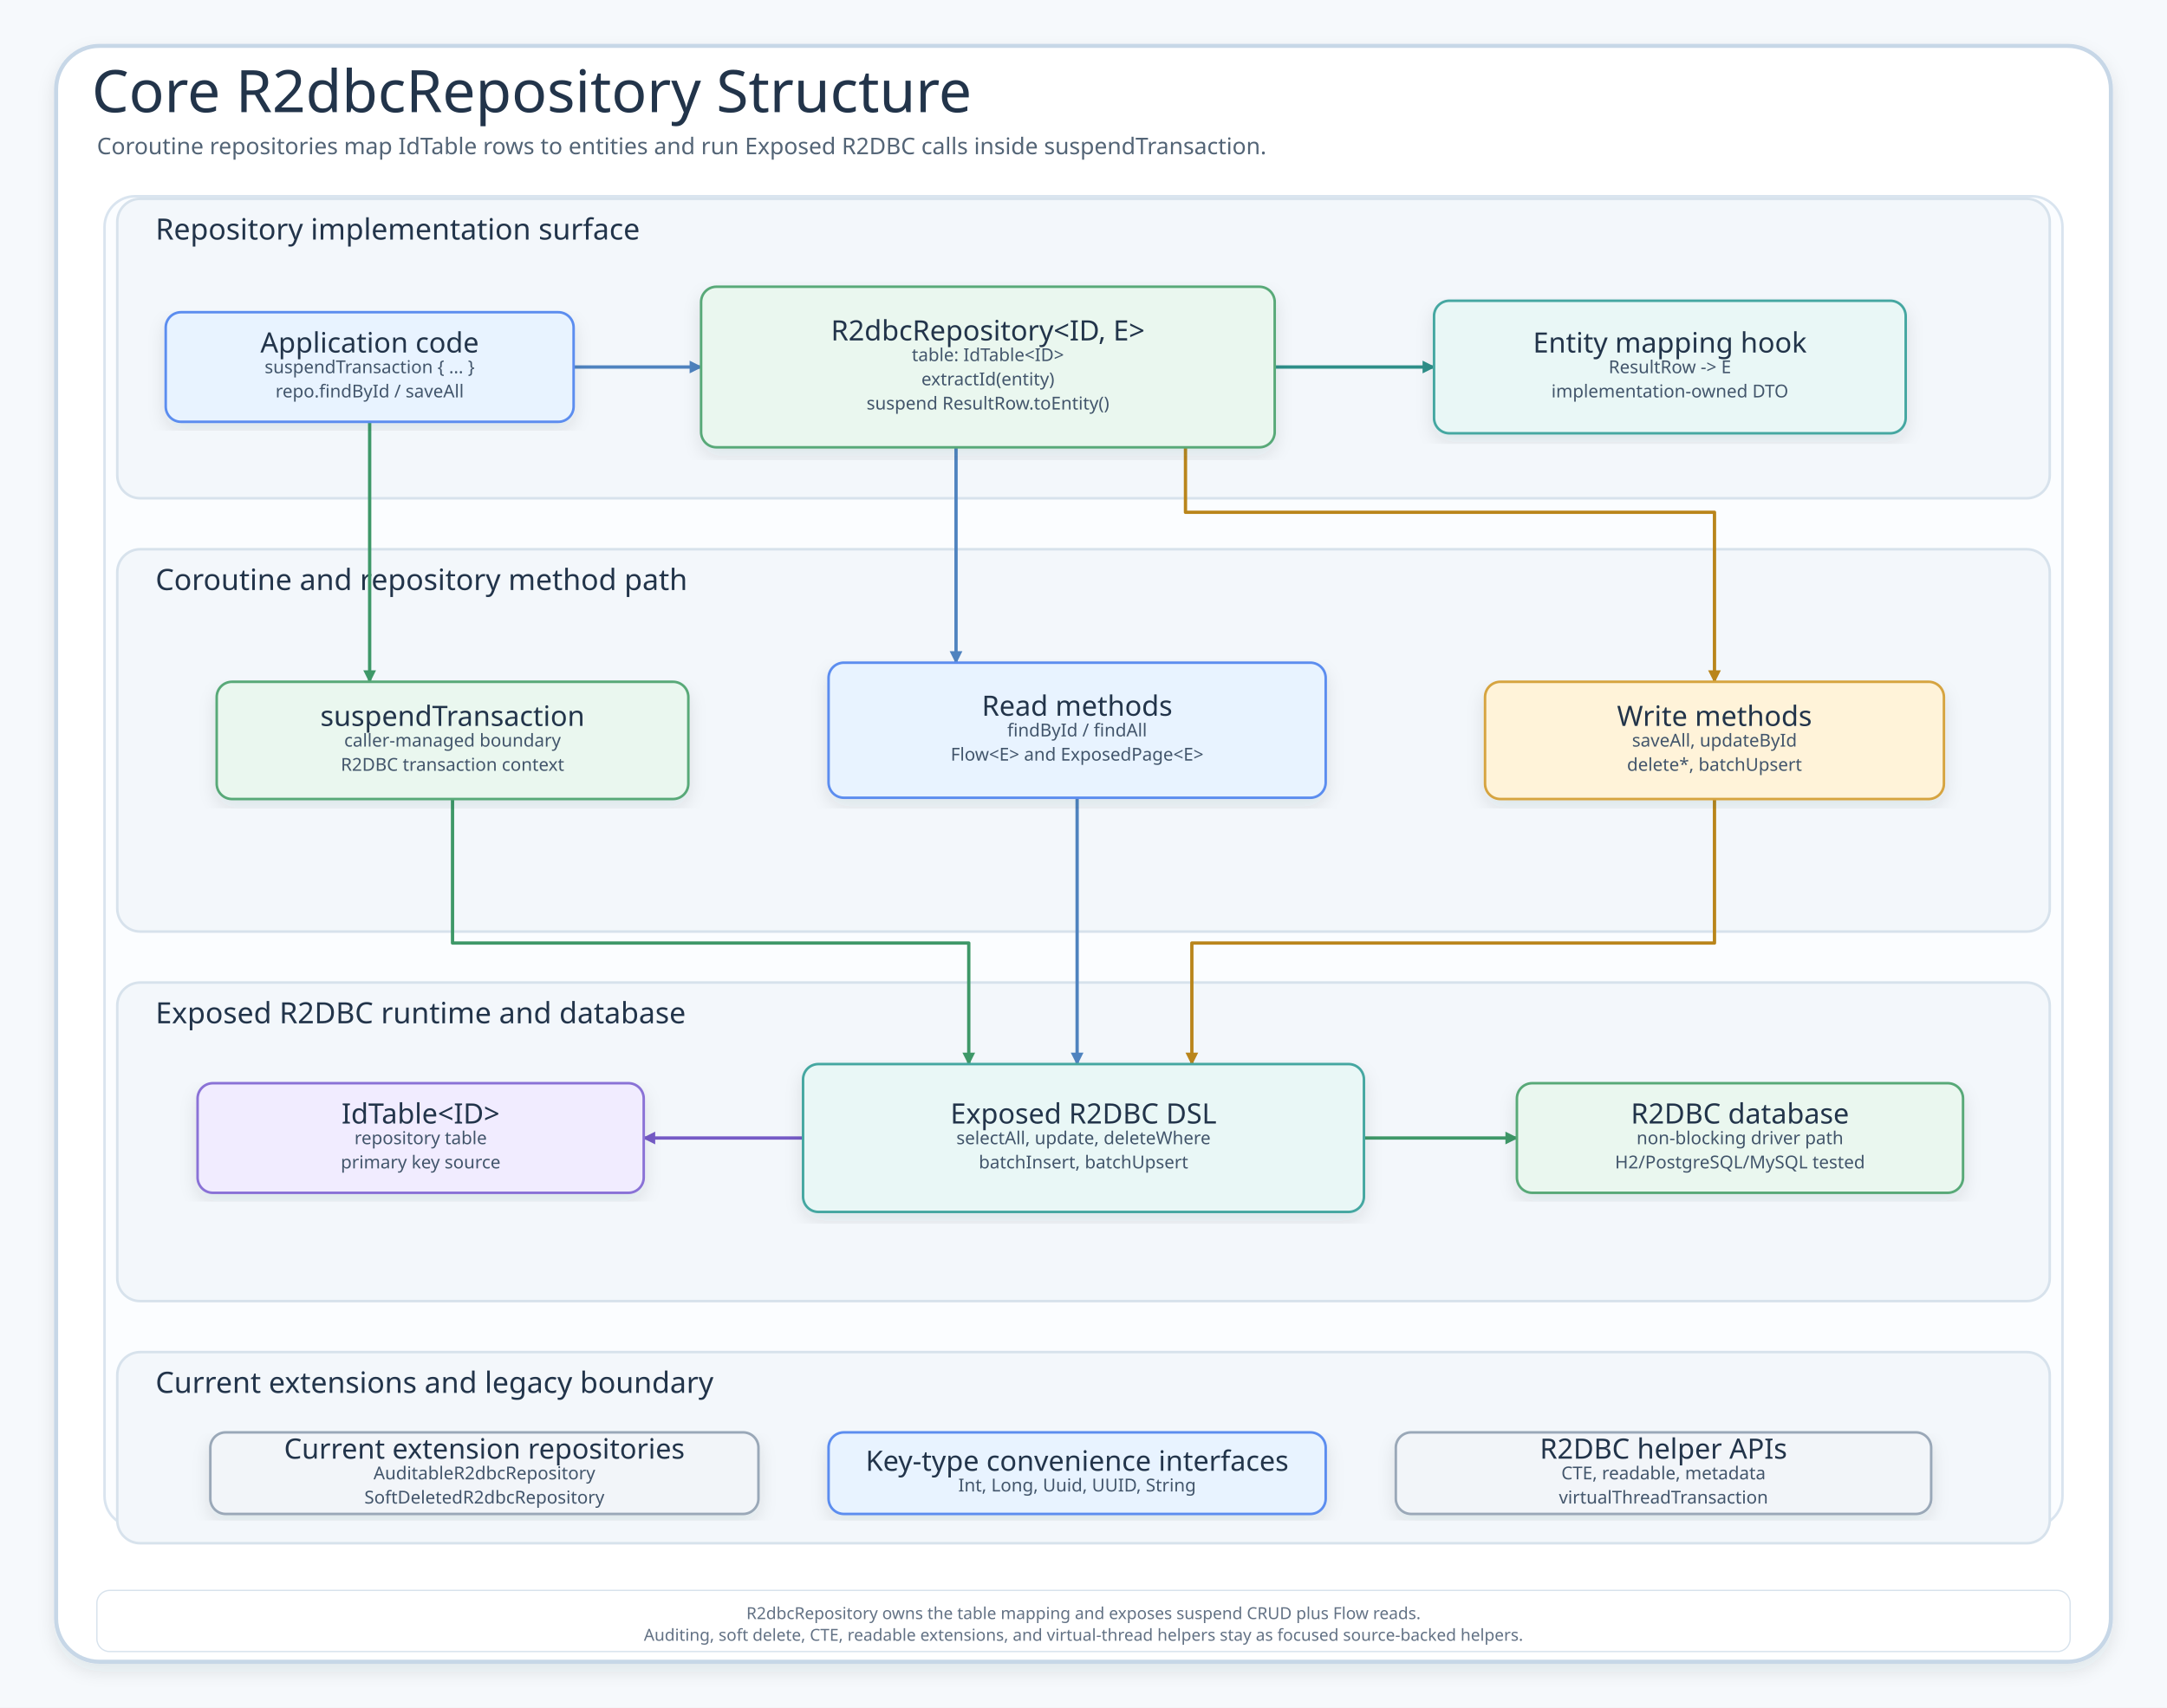
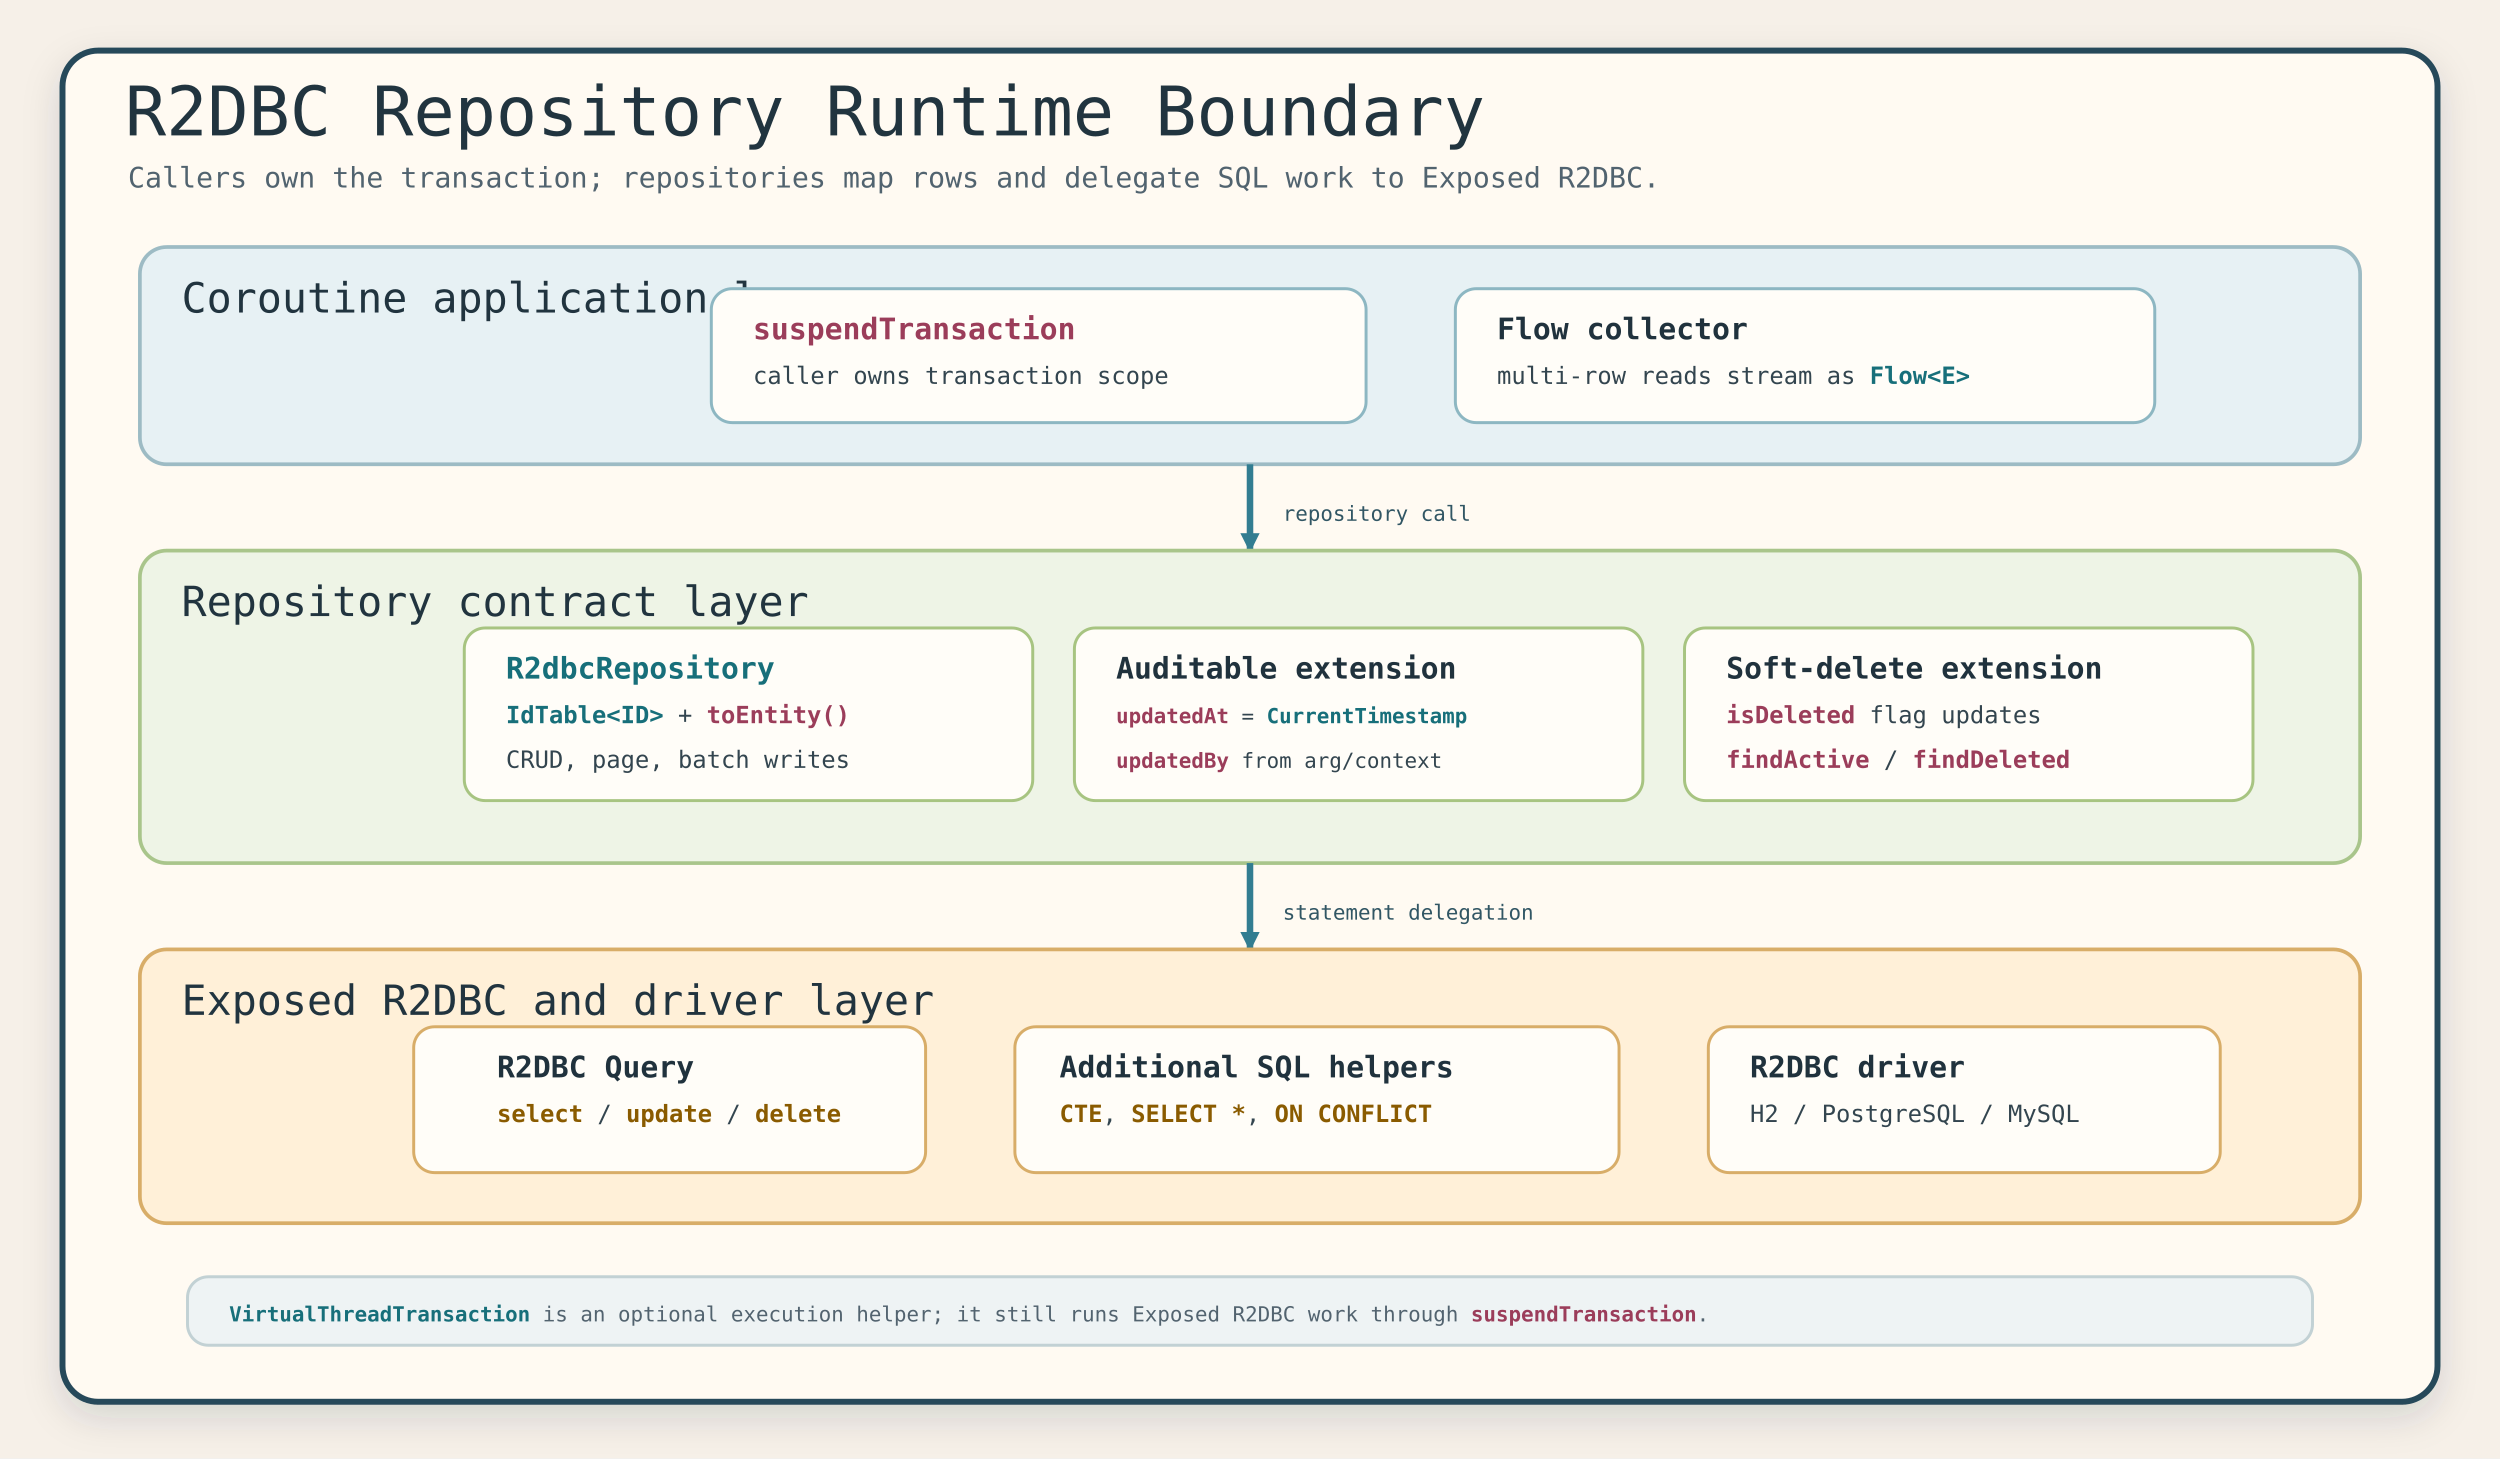
- <svg xmlns="http://www.w3.org/2000/svg" width="1700" height="1340" viewBox="0 0 1700 1340" role="img" aria-labelledby="title desc">
+ <svg xmlns="http://www.w3.org/2000/svg" width="1680" height="980" viewBox="0 0 1680 980" role="img" aria-labelledby="title desc">
  <defs>
-     <filter id="shadow" x="-8%" y="-8%" width="116%" height="116%">
-       <feDropShadow dx="0" dy="6" stdDeviation="7" flood-color="#203040" flood-opacity="0.10" />
+     <marker id="arrow" viewBox="0 0 10 10" refX="9" refY="5" markerWidth="13" markerHeight="13" orient="auto" markerUnits="userSpaceOnUse">
+       <path d="M 0 0 L 10 5 L 0 10 Z" fill="#327d91" stroke-dasharray="none" />
+     </marker>
+     <filter id="shadow" x="-10%" y="-10%" width="120%" height="130%">
+       <feDropShadow dx="0" dy="9" stdDeviation="12" flood-color="#20303a" flood-opacity="0.14" />
    </filter>
-     <marker id="arrow" viewBox="0 0 10 10" markerWidth="10" markerHeight="10" refX="9" refY="5" orient="auto" markerUnits="userSpaceOnUse">
-       <path d="M 0 0 L 10 5 L 0 10 Z" fill="context-stroke" />
-     </marker>
-     <marker id="generalizationArrow" viewBox="0 0 10 10" markerWidth="10" markerHeight="10" refX="9" refY="5" orient="auto" markerUnits="userSpaceOnUse">
-       <path d="M 0 0 L 10 5 L 0 10 Z" fill="#FFFFFF" stroke="context-stroke" stroke-width="1.4" stroke-dasharray="none" />
-     </marker>
    <style>
-       .canvas{fill:#F6F9FC}.decor{fill:#FFFFFF;stroke:#C7D7E7;stroke-width:3.2;filter:url(#shadow)}
-       .innerFrame{fill:#FBFDFF;stroke:#D9E4EF;stroke-width:2}
-       .title{font-family:"Architects Daughter";font-size:46px;fill:#22344A;font-weight:400}
-       .subtitle{font-family:"Comic Mono";font-size:18px;fill:#536476;font-weight:400}
-       .group{fill:#F3F7FB;stroke:#D7E2EC;stroke-width:2}.group-title{font-family:"Architects Daughter";font-size:23px;fill:#22344A;font-weight:400}
-       .card-title{font-family:"Architects Daughter";font-size:22px;fill:#22344A;font-weight:400}.detail{font-family:"Comic Mono";font-size:14px;fill:#42556B;font-weight:400}
-       .small{font-family:"Comic Mono";font-size:13px;fill:#627184;font-weight:400}.shape{filter:url(#shadow);stroke-width:2}
-       .connector{fill:none;stroke-width:2.6;marker-end:url(#arrow);stroke-linejoin:round;stroke-linecap:round}.generalization{marker-end:url(#generalizationArrow)}.dashed{stroke-dasharray:7 6}
-       .pill{fill:#FFFFFF;stroke:#D7E2EC;stroke-width:1}
+       .canvas { fill: #f6f0e8; }
+       .frame { fill: #fffaf2; stroke: #28485a; stroke-width: 4; }
+       .title { font-family: "Architects Daughter", "Comic Mono", monospace; font-size: 46px; fill: #21343f; }
+       .subtitle { font-family: "Comic Mono", monospace; font-size: 19px; fill: #51636f; }
+       .layerTitle { font-family: "Architects Daughter", "Comic Mono", monospace; font-size: 28px; fill: #21343f; }
+       .cardTitle { font-family: "Comic Mono", monospace; font-size: 20px; font-weight: 700; fill: #20323d; }
+       .cardText { font-family: "Comic Mono", monospace; font-size: 16px; fill: #33454f; }
+       .cardSmall { font-family: "Comic Mono", monospace; font-size: 14px; fill: #33454f; }
+       .small { font-family: "Comic Mono", monospace; font-size: 14px; fill: #52636f; }
+       .label { font-family: "Comic Mono", monospace; font-size: 14px; fill: #315664; }
+       .code { fill: #9b3d5a; font-weight: 700; }
+       .type { fill: #176f7a; font-weight: 700; }
+       .keyword { fill: #8a5b00; font-weight: 700; }
    </style>
  </defs>
-   <rect class="canvas" width="1700" height="1340" />
-   <rect class="decor" x="44" y="36" width="1612" height="1268" rx="34" />
-   <rect class="innerFrame" x="82" y="154" width="1536" height="1044" rx="24" />
-   <text class="title" x="72" y="88">Core R2dbcRepository Structure</text>
-   <text class="subtitle" x="76" y="121">Coroutine repositories map IdTable rows to entities and run Exposed R2DBC calls inside suspendTransaction.</text>
-   <g id="group-surface">
-     <rect class="group" x="92" y="156" width="1516" height="235" rx="18" />
-     <text class="group-title" x="122" y="180" dominant-baseline="middle">Repository implementation surface</text>
+   <rect class="canvas" width="1680" height="980" />
+   <rect class="frame" x="42" y="34" width="1596" height="908" rx="24" filter="url(#shadow)" />
+   <text class="title" x="84" y="91">R2DBC Repository Runtime Boundary</text>
+   <text class="subtitle" x="86" y="126">Callers own the transaction; repositories map rows and delegate SQL work to Exposed R2DBC.</text>
+   <g transform="translate(94 166)">
+     <rect x="0" y="0" width="1492" height="146" rx="18" fill="#e7f1f4" stroke="#9dbbc4" stroke-width="2.5" />
+     <text class="layerTitle" x="28" y="44">Coroutine application layer</text>
+     <rect x="384" y="28" width="440" height="90" rx="14" fill="#fffdf8" stroke="#8db7c2" stroke-width="2" />
+     <text class="cardTitle code" x="412" y="62">suspendTransaction</text>
+     <text class="cardText" x="412" y="92">caller owns transaction scope</text>
+     <rect x="884" y="28" width="470" height="90" rx="14" fill="#fffdf8" stroke="#8db7c2" stroke-width="2" />
+     <text class="cardTitle" x="912" y="62">Flow collector</text>
+     <text class="cardText" x="912" y="92">multi-row reads stream as <tspan class="type">Flow&lt;E&gt;</tspan>
+     </text>
  </g>
-   <g id="group-coroutines">
-     <rect class="group" x="92" y="431" width="1516" height="300" rx="18" />
-     <text class="group-title" x="122" y="455" dominant-baseline="middle">Coroutine and repository method path</text>
+   <path d="M840 312 V370" stroke="#327d91" stroke-width="4.4" marker-end="url(#arrow)" fill="none" />
+   <text class="label" x="862" y="350">repository call</text>
+   <g transform="translate(94 370)">
+     <rect x="0" y="0" width="1492" height="210" rx="18" fill="#eef4e6" stroke="#a9c58b" stroke-width="2.5" />
+     <text class="layerTitle" x="28" y="44">Repository contract layer</text>
+     <rect x="218" y="52" width="382" height="116" rx="14" fill="#fffdf8" stroke="#a7c481" stroke-width="2" />
+     <text class="cardTitle type" x="246" y="86">R2dbcRepository</text>
+     <text class="cardText" x="246" y="116">
+       <tspan class="type">IdTable&lt;ID&gt;</tspan> + <tspan class="code">toEntity()</tspan>
+     </text>
+     <text class="cardText" x="246" y="146">CRUD, page, batch writes</text>
+     <rect x="628" y="52" width="382" height="116" rx="14" fill="#fffdf8" stroke="#a7c481" stroke-width="2" />
+     <text class="cardTitle" x="656" y="86">Auditable extension</text>
+     <text class="cardSmall" x="656" y="116">
+       <tspan class="code">updatedAt</tspan> = <tspan class="type">CurrentTimestamp</tspan>
+     </text>
+     <text class="cardSmall" x="656" y="146">
+       <tspan class="code">updatedBy</tspan> from arg/context</text>
+     <rect x="1038" y="52" width="382" height="116" rx="14" fill="#fffdf8" stroke="#a7c481" stroke-width="2" />
+     <text class="cardTitle" x="1066" y="86">Soft-delete extension</text>
+     <text class="cardText" x="1066" y="116">
+       <tspan class="code">isDeleted</tspan> flag updates</text>
+     <text class="cardText" x="1066" y="146">
+       <tspan class="code">findActive</tspan> / <tspan class="code">findDeleted</tspan>
+     </text>
  </g>
-   <g id="group-runtime">
-     <rect class="group" x="92" y="771" width="1516" height="250" rx="18" />
-     <text class="group-title" x="122" y="795" dominant-baseline="middle">Exposed R2DBC runtime and database</text>
+   <path d="M840 580 V638" stroke="#327d91" stroke-width="4.4" marker-end="url(#arrow)" fill="none" />
+   <text class="label" x="862" y="618">statement delegation</text>
+   <g transform="translate(94 638)">
+     <rect x="0" y="0" width="1492" height="184" rx="18" fill="#fff0d8" stroke="#d8ad68" stroke-width="2.5" />
+     <text class="layerTitle" x="28" y="44">Exposed R2DBC and driver layer</text>
+     <rect x="184" y="52" width="344" height="98" rx="14" fill="#fffdf8" stroke="#d8ad68" stroke-width="2" />
+     <text class="cardTitle" x="240" y="86">R2DBC Query</text>
+     <text class="cardText" x="240" y="116">
+       <tspan class="keyword">select</tspan> / <tspan class="keyword">update</tspan> / <tspan class="keyword">delete</tspan>
+     </text>
+     <rect x="588" y="52" width="406" height="98" rx="14" fill="#fffdf8" stroke="#d8ad68" stroke-width="2" />
+     <text class="cardTitle" x="618" y="86">Additional SQL helpers</text>
+     <text class="cardText" x="618" y="116">
+       <tspan class="keyword">CTE</tspan>, <tspan class="keyword">SELECT *</tspan>, <tspan class="keyword">ON CONFLICT</tspan>
+     </text>
+     <rect x="1054" y="52" width="344" height="98" rx="14" fill="#fffdf8" stroke="#d8ad68" stroke-width="2" />
+     <text class="cardTitle" x="1082" y="86">R2DBC driver</text>
+     <text class="cardText" x="1082" y="116">H2 / PostgreSQL / MySQL</text>
  </g>
-   <g id="group-variants">
-     <rect class="group" x="92" y="1061" width="1516" height="150" rx="18" />
-     <text class="group-title" x="122" y="1085" dominant-baseline="middle">Current extensions and legacy boundary</text>
-   </g>
-   <path id="route-caller-repo" data-edge="caller-&gt;repo" data-label="implements and calls" class="connector" d="M 450 288 L 550 288" stroke="#4F83BF" />
-   <path id="route-repo-entity" data-edge="repo-&gt;entity" data-label="maps rows" class="connector" d="M 1000 288 L 1125 288" stroke="#2E8F89" />
-   <path id="route-caller-tx" data-edge="caller-&gt;tx" data-label="enters coroutine transaction" class="connector" d="M 290 331 L 290 535" stroke="#3E9868" />
-   <path id="route-repo-reads" data-edge="repo-&gt;reads" data-label="default read helpers" class="connector" d="M 750 351 L 750 520" stroke="#4F83BF" />
-   <path id="route-repo-writes" data-edge="repo-&gt;writes" data-label="default write helpers" class="connector" d="M 930 351 L 930 402 L 1345 402 L 1345 535" stroke="#B9851B" />
-   <path id="route-tx-dsl" data-edge="tx-&gt;dsl" data-label="runs repository calls" class="connector" d="M 355 627 L 355 740 L 760 740 L 760 835" stroke="#3E9868" />
-   <path id="route-reads-dsl" data-edge="reads-&gt;dsl" data-label="select + Flow mapping" class="connector" d="M 845 626 L 845 835" stroke="#4F83BF" />
-   <path id="route-writes-dsl" data-edge="writes-&gt;dsl" data-label="R2DBC statements" class="connector" d="M 1345 627 L 1345 740 L 935 740 L 935 835" stroke="#B9851B" />
-   <path id="route-dsl-table" data-edge="dsl-&gt;table" data-label="uses table metadata" class="connector" d="M 630 893 L 505 893" stroke="#755BC6" />
-   <path id="route-dsl-database" data-edge="dsl-&gt;database" data-label="executes R2DBC SQL" class="connector" d="M 1070 893 L 1190 893" stroke="#3E9868" />
-   <g id="node-caller" data-node="caller" transform="translate(130,245)">
-     <rect class="shape" x="0" y="0" width="320" height="86" rx="12" fill="#E8F3FF" stroke="#5B8DEF" />
-     <text class="card-title" x="160" y="24" text-anchor="middle" dominant-baseline="middle">Application code</text>
-     <text class="detail" x="160" y="43" text-anchor="middle" dominant-baseline="middle">suspendTransaction { ... }</text>
-     <text class="detail" x="160" y="62" text-anchor="middle" dominant-baseline="middle">repo.findById / saveAll</text>
-   </g>
-   <g id="node-repo" data-node="repo" transform="translate(550,225)">
-     <rect class="shape" x="0" y="0" width="450" height="126" rx="12" fill="#EAF7EF" stroke="#58A978" />
-     <text class="card-title" x="225" y="34.5" text-anchor="middle" dominant-baseline="middle">R2dbcRepository&lt;ID, E&gt;</text>
-     <text class="detail" x="225" y="53.5" text-anchor="middle" dominant-baseline="middle">table: IdTable&lt;ID&gt;</text>
-     <text class="detail" x="225" y="72.5" text-anchor="middle" dominant-baseline="middle">extractId(entity)</text>
-     <text class="detail" x="225" y="91.5" text-anchor="middle" dominant-baseline="middle">suspend ResultRow.toEntity()</text>
-   </g>
-   <g id="node-entity" data-node="entity" transform="translate(1125,236)">
-     <rect class="shape" x="0" y="0" width="370" height="104" rx="12" fill="#E9F7F6" stroke="#45A7A1" />
-     <text class="card-title" x="185" y="33" text-anchor="middle" dominant-baseline="middle">Entity mapping hook</text>
-     <text class="detail" x="185" y="52" text-anchor="middle" dominant-baseline="middle">ResultRow -&gt; E</text>
-     <text class="detail" x="185" y="71" text-anchor="middle" dominant-baseline="middle">implementation-owned DTO</text>
-   </g>
-   <g id="node-tx" data-node="tx" transform="translate(170,535)">
-     <rect class="shape" x="0" y="0" width="370" height="92" rx="12" fill="#EAF7EF" stroke="#58A978" />
-     <text class="card-title" x="185" y="27" text-anchor="middle" dominant-baseline="middle">suspendTransaction</text>
-     <text class="detail" x="185" y="46" text-anchor="middle" dominant-baseline="middle">caller-managed boundary</text>
-     <text class="detail" x="185" y="65" text-anchor="middle" dominant-baseline="middle">R2DBC transaction context</text>
-   </g>
-   <g id="node-reads" data-node="reads" transform="translate(650,520)">
-     <rect class="shape" x="0" y="0" width="390" height="106" rx="12" fill="#E8F3FF" stroke="#5B8DEF" />
-     <text class="card-title" x="195" y="34" text-anchor="middle" dominant-baseline="middle">Read methods</text>
-     <text class="detail" x="195" y="53" text-anchor="middle" dominant-baseline="middle">findById / findAll</text>
-     <text class="detail" x="195" y="72" text-anchor="middle" dominant-baseline="middle">Flow&lt;E&gt; and ExposedPage&lt;E&gt;</text>
-   </g>
-   <g id="node-writes" data-node="writes" transform="translate(1165,535)">
-     <rect class="shape" x="0" y="0" width="360" height="92" rx="12" fill="#FFF3D9" stroke="#D6A441" />
-     <text class="card-title" x="180" y="27" text-anchor="middle" dominant-baseline="middle">Write methods</text>
-     <text class="detail" x="180" y="46" text-anchor="middle" dominant-baseline="middle">saveAll, updateById</text>
-     <text class="detail" x="180" y="65" text-anchor="middle" dominant-baseline="middle">delete*, batchUpsert</text>
-   </g>
-   <g id="node-table" data-node="table" transform="translate(155,850)">
-     <rect class="shape" x="0" y="0" width="350" height="86" rx="12" fill="#F1ECFF" stroke="#8A72D6" />
-     <text class="card-title" x="175" y="24" text-anchor="middle" dominant-baseline="middle">IdTable&lt;ID&gt;</text>
-     <text class="detail" x="175" y="43" text-anchor="middle" dominant-baseline="middle">repository table</text>
-     <text class="detail" x="175" y="62" text-anchor="middle" dominant-baseline="middle">primary key source</text>
-   </g>
-   <g id="node-dsl" data-node="dsl" transform="translate(630,835)">
-     <rect class="shape" x="0" y="0" width="440" height="116" rx="12" fill="#E9F7F6" stroke="#45A7A1" />
-     <text class="card-title" x="220" y="39" text-anchor="middle" dominant-baseline="middle">Exposed R2DBC DSL</text>
-     <text class="detail" x="220" y="58" text-anchor="middle" dominant-baseline="middle">selectAll, update, deleteWhere</text>
-     <text class="detail" x="220" y="77" text-anchor="middle" dominant-baseline="middle">batchInsert, batchUpsert</text>
-   </g>
-   <g id="node-database" data-node="database" transform="translate(1190,850)">
-     <rect class="shape" x="0" y="0" width="350" height="86" rx="12" fill="#EAF7EF" stroke="#58A978" />
-     <text class="card-title" x="175" y="24" text-anchor="middle" dominant-baseline="middle">R2DBC database</text>
-     <text class="detail" x="175" y="43" text-anchor="middle" dominant-baseline="middle">non-blocking driver path</text>
-     <text class="detail" x="175" y="62" text-anchor="middle" dominant-baseline="middle">H2/PostgreSQL/MySQL tested</text>
-   </g>
-   <g id="node-extensions" data-node="extensions" transform="translate(165,1124)">
-     <rect class="shape" x="0" y="0" width="430" height="64" rx="12" fill="#F2F5F9" stroke="#9AA8B8" />
-     <text class="card-title" x="215" y="13" text-anchor="middle" dominant-baseline="middle">Current extension repositories</text>
-     <text class="detail" x="215" y="32" text-anchor="middle" dominant-baseline="middle">AuditableR2dbcRepository</text>
-     <text class="detail" x="215" y="51" text-anchor="middle" dominant-baseline="middle">SoftDeletedR2dbcRepository</text>
-   </g>
-   <g id="node-aliases" data-node="aliases" transform="translate(650,1124)">
-     <rect class="shape" x="0" y="0" width="390" height="64" rx="12" fill="#E8F3FF" stroke="#5B8DEF" />
-     <text class="card-title" x="195" y="22.5" text-anchor="middle" dominant-baseline="middle">Key-type convenience interfaces</text>
-     <text class="detail" x="195" y="41.5" text-anchor="middle" dominant-baseline="middle">Int, Long, Uuid, UUID, String</text>
-   </g>
-   <g id="node-legacy" data-node="legacy" transform="translate(1095,1124)">
-     <rect class="shape" x="0" y="0" width="420" height="64" rx="12" fill="#F2F5F9" stroke="#9AA8B8" />
-     <text class="card-title" x="210" y="13" text-anchor="middle" dominant-baseline="middle">R2DBC helper APIs</text>
-     <text class="detail" x="210" y="32" text-anchor="middle" dominant-baseline="middle">CTE, readable, metadata</text>
-     <text class="detail" x="210" y="51" text-anchor="middle" dominant-baseline="middle">virtualThreadTransaction</text>
-   </g>
-   <g transform="translate(76,1248)">
-     <rect class="pill" x="0" y="0" width="1548" height="48" rx="10" />
-     <text class="small" x="774" y="18" text-anchor="middle" dominant-baseline="middle">R2dbcRepository owns the table mapping and exposes suspend CRUD plus Flow reads.</text>
-     <text class="small" x="774" y="35" text-anchor="middle" dominant-baseline="middle">Auditing, soft delete, CTE, readable extensions, and virtual-thread helpers stay as focused source-backed helpers.</text>
+   <g transform="translate(126 858)">
+     <rect x="0" y="0" width="1428" height="46" rx="14" fill="#eef3f4" stroke="#c2d1d4" stroke-width="2" />
+     <text class="small" x="28" y="30">
+       <tspan class="type">VirtualThreadTransaction</tspan> is an optional execution helper; it still runs Exposed R2DBC work through <tspan class="code">suspendTransaction</tspan>.</text>
  </g>
</svg>
